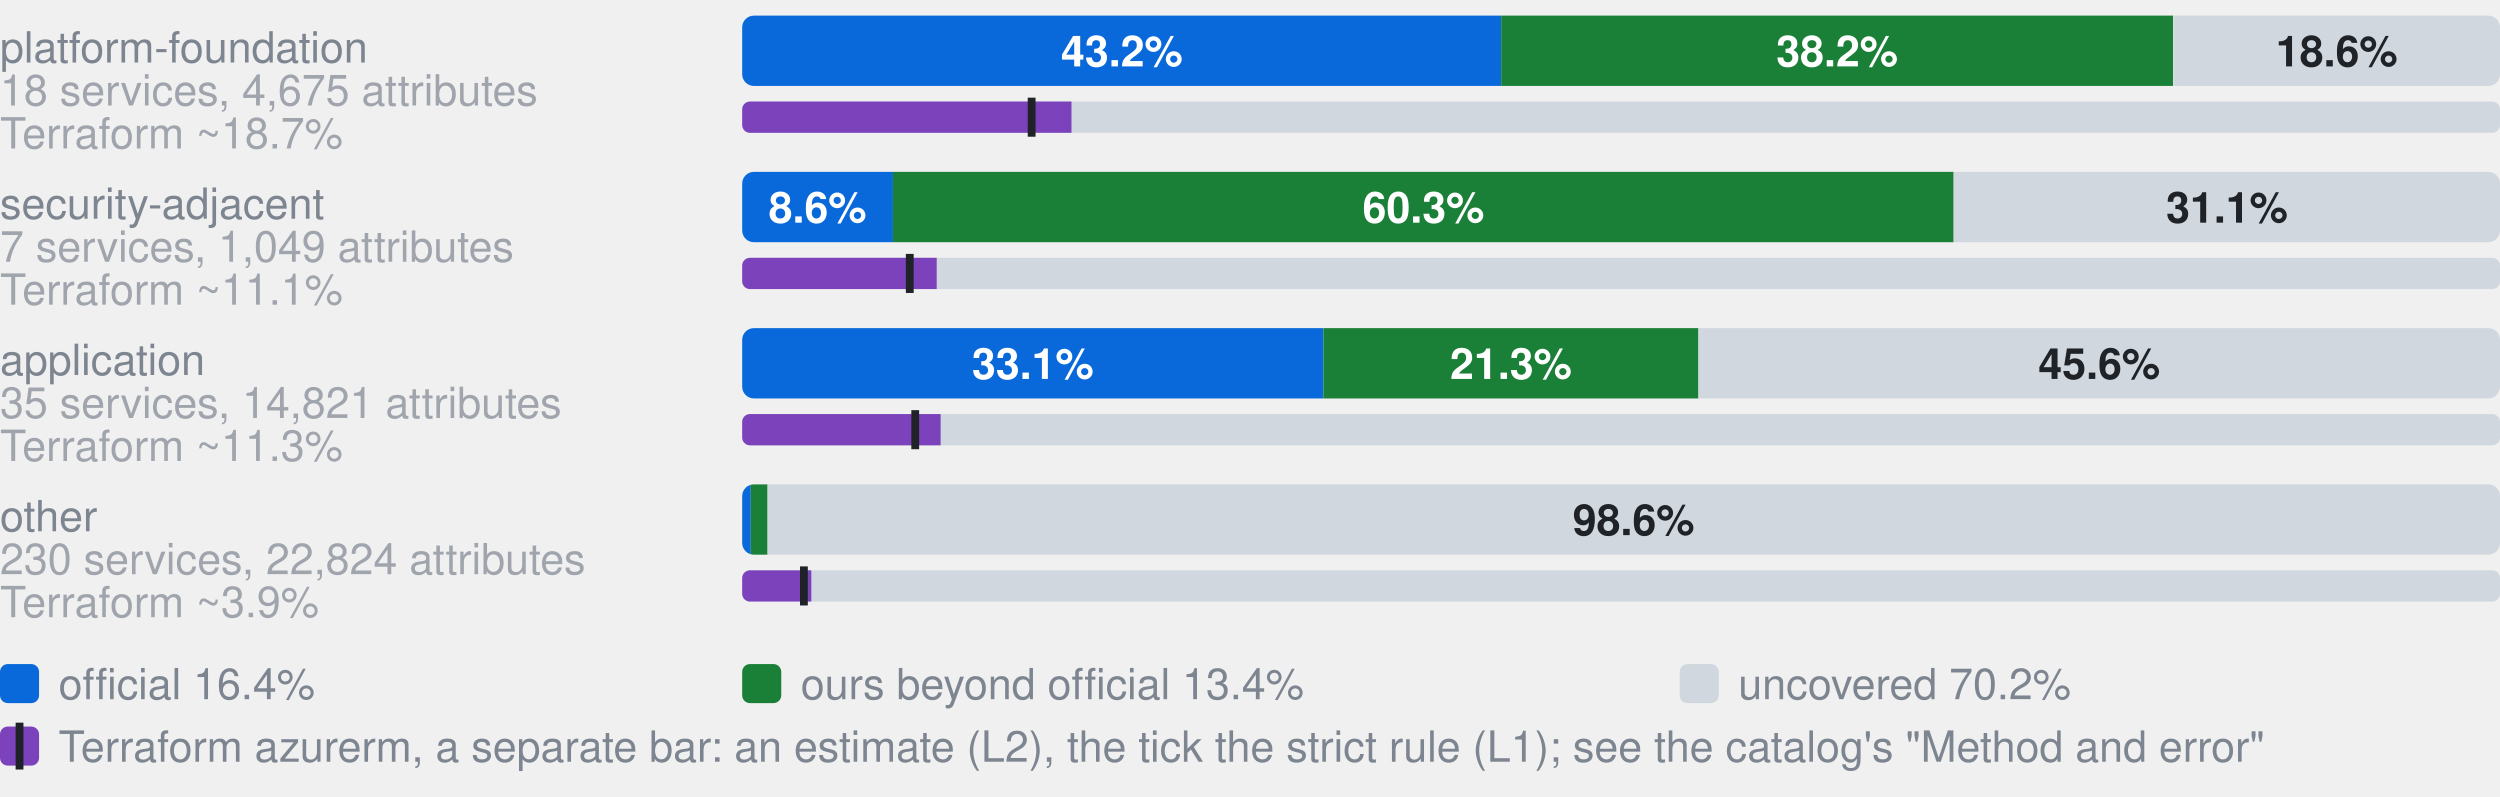
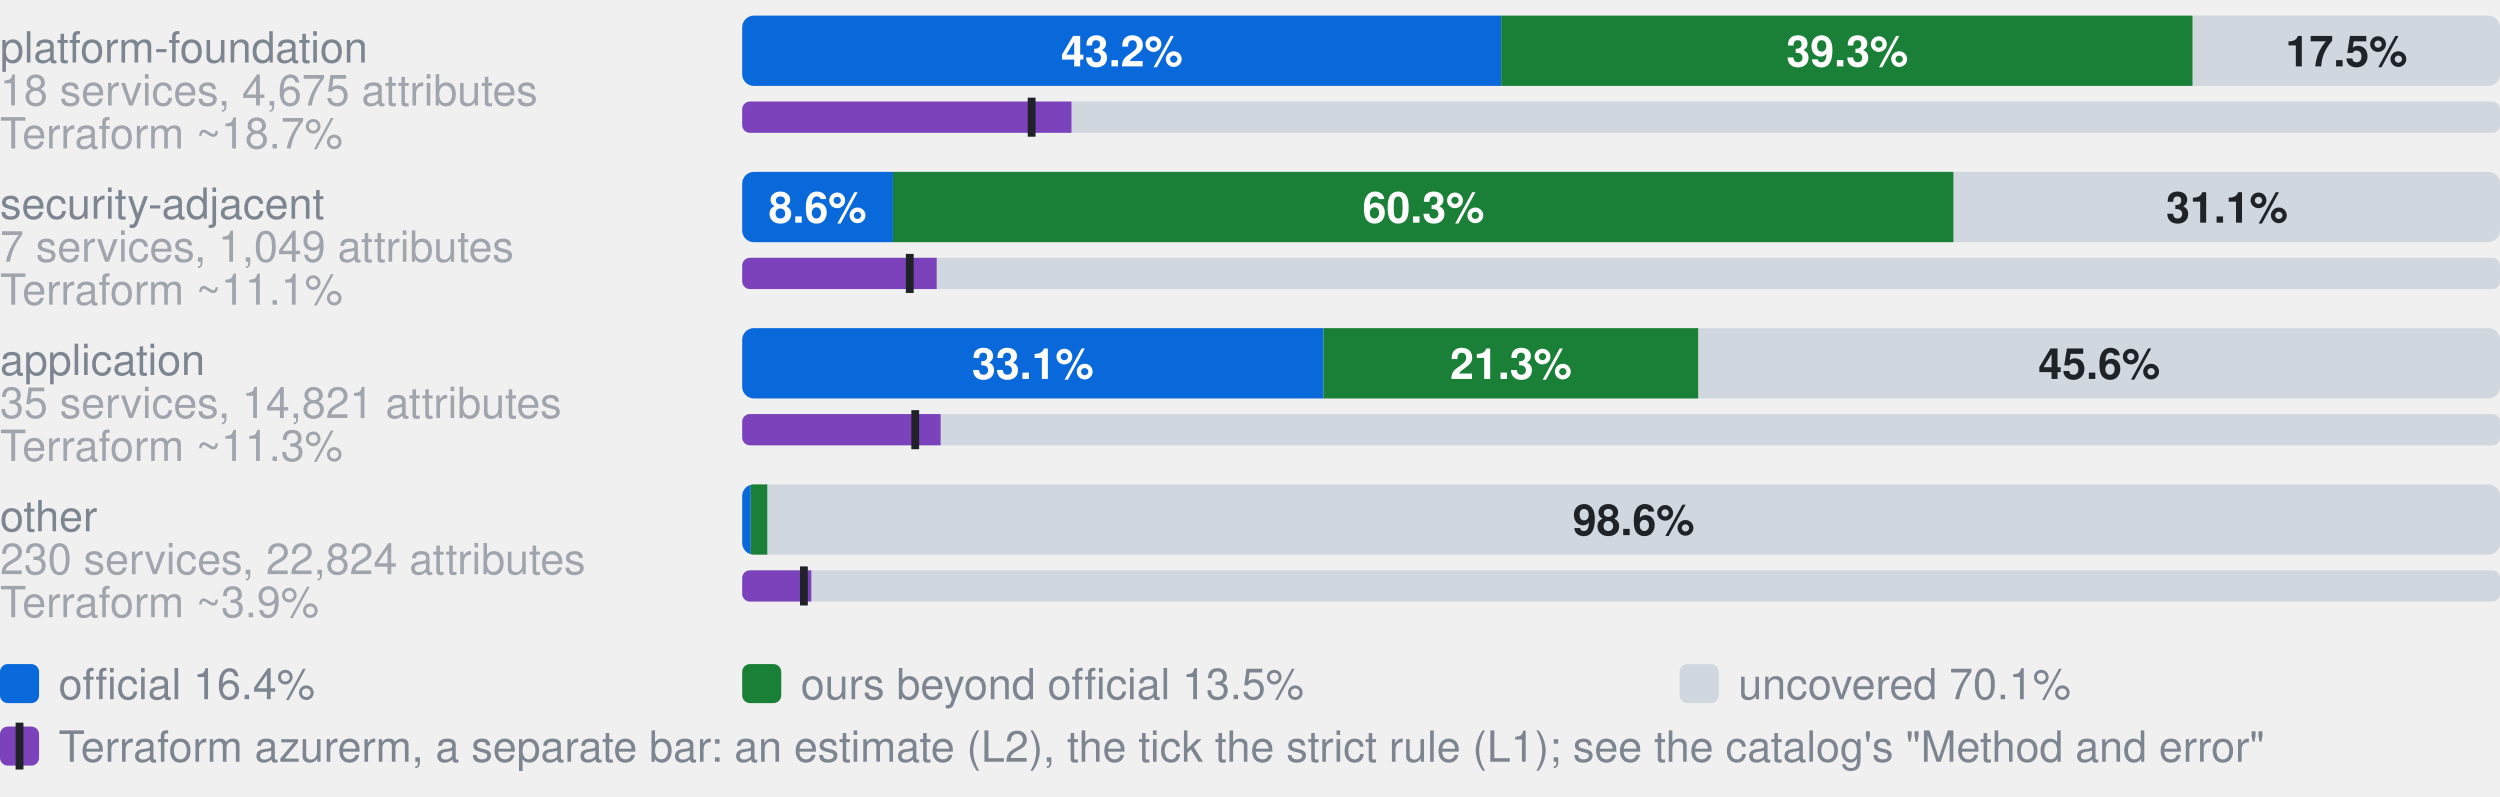
- <svg xmlns="http://www.w3.org/2000/svg" width="640" height="204" viewBox="0 0 640 204" role="img" aria-label="Coverage by category. platform-foundation, 18 services, 4,675 attributes: 43.2% official, 38.2% ours beyond official, 18.6% uncovered, of 4675 attributes; Terraform azurerm, an estimate: 18.7% (L2), 16.5% by the strict rule (L1); security-adjacent, 7 services, 1,049 attributes: 8.6% official, 60.3% ours beyond official, 31.1% uncovered, of 1049 attributes; Terraform azurerm, an estimate: 11.1% (L2), 9.5% by the strict rule (L1); application, 35 services, 14,821 attributes: 33.1% official, 21.3% ours beyond official, 45.6% uncovered, of 14821 attributes; Terraform azurerm, an estimate: 11.3% (L2), 9.8% by the strict rule (L1); other, 230 services, 22,824 attributes: 0.5% official, 1.0% ours beyond official, 98.6% uncovered, of 22824 attributes; Terraform azurerm, an estimate: 3.9% (L2), 3.5% by the strict rule (L1)">
+ <svg xmlns="http://www.w3.org/2000/svg" width="640" height="204" viewBox="0 0 640 204" role="img" aria-label="Coverage by category. platform-foundation, 18 services, 4,675 attributes: 43.2% official, 39.3% ours beyond official, 17.5% uncovered, of 4675 attributes; Terraform azurerm, an estimate: 18.7% (L2), 16.5% by the strict rule (L1); security-adjacent, 7 services, 1,049 attributes: 8.6% official, 60.3% ours beyond official, 31.1% uncovered, of 1049 attributes; Terraform azurerm, an estimate: 11.1% (L2), 9.5% by the strict rule (L1); application, 35 services, 14,821 attributes: 33.1% official, 21.3% ours beyond official, 45.6% uncovered, of 14821 attributes; Terraform azurerm, an estimate: 11.3% (L2), 9.8% by the strict rule (L1); other, 230 services, 22,824 attributes: 0.5% official, 1.0% ours beyond official, 98.6% uncovered, of 22824 attributes; Terraform azurerm, an estimate: 3.9% (L2), 3.5% by the strict rule (L1)">
  <style>text{font-family:-apple-system,BlinkMacSystemFont,"Segoe UI",Helvetica,Arial,sans-serif}.s{font-size:11px;font-weight:600}.t{font-size:11px;fill:#7d8590}.h{font-size:12px;font-weight:600;fill:#7d8590}</style>
  <text x="0" y="16.0" class="t">platform-foundation</text>
  <text x="0" y="27.0" class="t" opacity="0.7">18 services, 4,675 attributes</text>
  <clipPath id="g0">
    <rect x="190.0" y="4.0" width="450.0" height="18.0" rx="3" />
  </clipPath>
  <g clip-path="url(#g0)">
    <rect x="190.0" y="4.0" width="194.3" height="18.0" fill="#0969da" />
-     <rect x="384.3" y="4.0" width="172.0" height="18.0" fill="#1a7f37" />
-     <rect x="556.4" y="4.0" width="83.6" height="18.0" fill="#d0d7de" />
+     <rect x="384.3" y="4.0" width="177.0" height="18.0" fill="#1a7f37" />
+     <rect x="561.4" y="4.0" width="78.6" height="18.0" fill="#d0d7de" />
  </g>
  <text x="287.2" y="17.0" text-anchor="middle" fill="#fff" class="s">43.2%</text>
-   <text x="470.3" y="17.0" text-anchor="middle" fill="#fff" class="s">38.2%</text>
-   <text x="598.2" y="17.0" text-anchor="middle" fill="#1f2328" class="s">18.6%</text>
+   <text x="472.9" y="17.0" text-anchor="middle" fill="#fff" class="s">39.3%</text>
+   <text x="600.7" y="17.0" text-anchor="middle" fill="#1f2328" class="s">17.5%</text>
  <text x="0" y="38.0" class="t" opacity="0.7">Terraform ~18.7%</text>
  <clipPath id="t0">
    <rect x="190.0" y="26.0" width="450.0" height="8.0" rx="2" />
  </clipPath>
  <g clip-path="url(#t0)">
    <rect x="190.0" y="26.0" width="450.0" height="8.0" fill="#d0d7de" />
    <rect x="190.0" y="26.0" width="84.3" height="8.0" fill="#7b42bc" />
  </g>
  <rect x="263.1" y="25.0" width="2" height="10.0" fill="#1f2328" />
  <text x="0" y="56.0" class="t">security-adjacent</text>
  <text x="0" y="67.0" class="t" opacity="0.7">7 services, 1,049 attributes</text>
  <clipPath id="g1">
    <rect x="190.0" y="44.0" width="450.0" height="18.0" rx="3" />
  </clipPath>
  <g clip-path="url(#g1)">
    <rect x="190.0" y="44.0" width="38.6" height="18.0" fill="#0969da" />
    <rect x="228.6" y="44.0" width="271.5" height="18.0" fill="#1a7f37" />
    <rect x="500.2" y="44.0" width="139.8" height="18.0" fill="#d0d7de" />
  </g>
  <text x="209.3" y="57.0" text-anchor="middle" fill="#fff" class="s">8.6%</text>
  <text x="364.4" y="57.0" text-anchor="middle" fill="#fff" class="s">60.3%</text>
  <text x="570.1" y="57.0" text-anchor="middle" fill="#1f2328" class="s">31.1%</text>
  <text x="0" y="78.0" class="t" opacity="0.7">Terraform ~11.1%</text>
  <clipPath id="t1">
    <rect x="190.0" y="66.0" width="450.0" height="8.0" rx="2" />
  </clipPath>
  <g clip-path="url(#t1)">
    <rect x="190.0" y="66.0" width="450.0" height="8.0" fill="#d0d7de" />
    <rect x="190.0" y="66.0" width="49.8" height="8.0" fill="#7b42bc" />
  </g>
  <rect x="231.9" y="65.0" width="2" height="10.0" fill="#1f2328" />
  <text x="0" y="96.0" class="t">application</text>
  <text x="0" y="107.0" class="t" opacity="0.7">35 services, 14,821 attributes</text>
  <clipPath id="g2">
    <rect x="190.0" y="84.0" width="450.0" height="18.0" rx="3" />
  </clipPath>
  <g clip-path="url(#g2)">
    <rect x="190.0" y="84.0" width="148.8" height="18.0" fill="#0969da" />
    <rect x="338.8" y="84.0" width="96.0" height="18.0" fill="#1a7f37" />
    <rect x="434.8" y="84.0" width="205.2" height="18.0" fill="#d0d7de" />
  </g>
  <text x="264.4" y="97.0" text-anchor="middle" fill="#fff" class="s">33.1%</text>
  <text x="386.8" y="97.0" text-anchor="middle" fill="#fff" class="s">21.3%</text>
  <text x="537.4" y="97.0" text-anchor="middle" fill="#1f2328" class="s">45.6%</text>
  <text x="0" y="118.0" class="t" opacity="0.7">Terraform ~11.3%</text>
  <clipPath id="t2">
    <rect x="190.0" y="106.0" width="450.0" height="8.0" rx="2" />
  </clipPath>
  <g clip-path="url(#t2)">
    <rect x="190.0" y="106.0" width="450.0" height="8.0" fill="#d0d7de" />
    <rect x="190.0" y="106.0" width="50.8" height="8.0" fill="#7b42bc" />
  </g>
  <rect x="233.3" y="105.0" width="2" height="10.0" fill="#1f2328" />
  <text x="0" y="136.0" class="t">other</text>
  <text x="0" y="147.0" class="t" opacity="0.7">230 services, 22,824 attributes</text>
  <clipPath id="g3">
    <rect x="190.0" y="124.0" width="450.0" height="18.0" rx="3" />
  </clipPath>
  <g clip-path="url(#g3)">
    <rect x="190.0" y="124.0" width="2.2" height="18.0" fill="#0969da" />
    <rect x="192.2" y="124.0" width="4.3" height="18.0" fill="#1a7f37" />
    <rect x="196.5" y="124.0" width="443.5" height="18.0" fill="#d0d7de" />
  </g>
  <text x="418.2" y="137.0" text-anchor="middle" fill="#1f2328" class="s">98.6%</text>
  <text x="0" y="158.0" class="t" opacity="0.7">Terraform ~3.9%</text>
  <clipPath id="t3">
    <rect x="190.0" y="146.0" width="450.0" height="8.0" rx="2" />
  </clipPath>
  <g clip-path="url(#t3)">
    <rect x="190.0" y="146.0" width="450.0" height="8.0" fill="#d0d7de" />
    <rect x="190.0" y="146.0" width="17.7" height="8.0" fill="#7b42bc" />
  </g>
  <rect x="204.8" y="145.0" width="2" height="10.0" fill="#1f2328" />
  <rect x="0" y="170" width="10" height="10" rx="2" fill="#0969da" />
  <text x="15" y="179" class="t">official 16.4%</text>
  <rect x="190" y="170" width="10" height="10" rx="2" fill="#1a7f37" />
-   <text x="205" y="179" class="t">ours beyond official 13.4%</text>
+   <text x="205" y="179" class="t">ours beyond official 13.5%</text>
  <rect x="430" y="170" width="10" height="10" rx="2" fill="#d0d7de" />
-   <text x="445" y="179" class="t">uncovered 70.2%</text>
+   <text x="445" y="179" class="t">uncovered 70.1%</text>
  <rect x="0" y="186" width="10" height="10" rx="2" fill="#7b42bc" />
  <rect x="4" y="185" width="2" height="12" fill="#1f2328" />
  <text x="15" y="195" class="t">Terraform azurerm, a separate bar: an estimate (L2), the tick the strict rule (L1); see the catalog's "Method and error"</text>
</svg>
